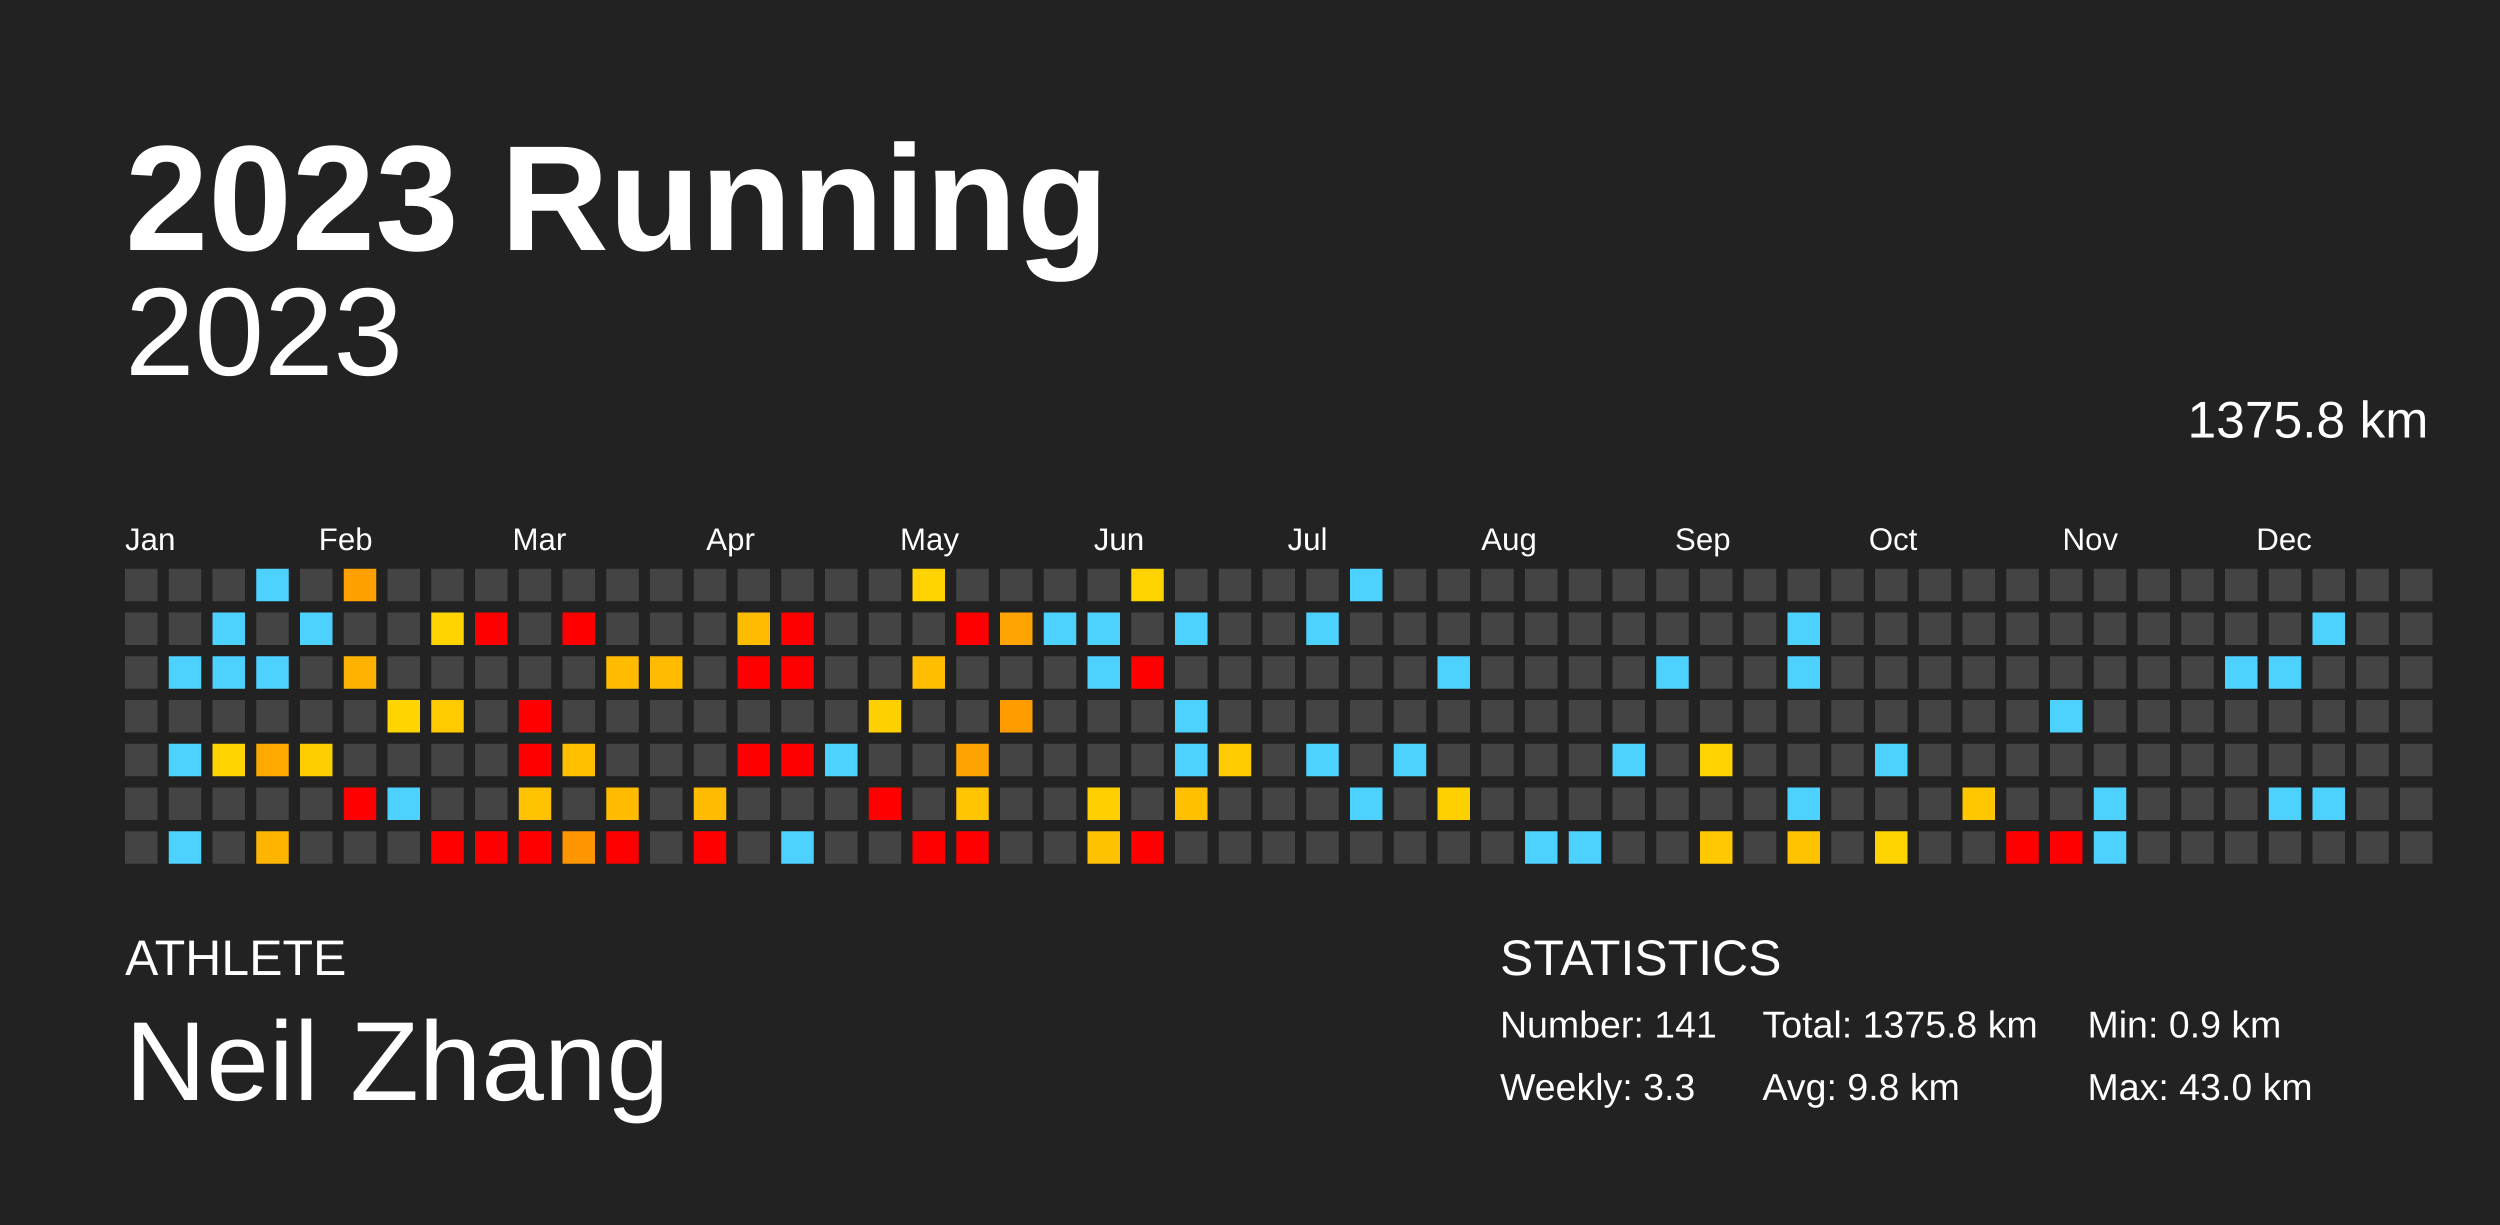
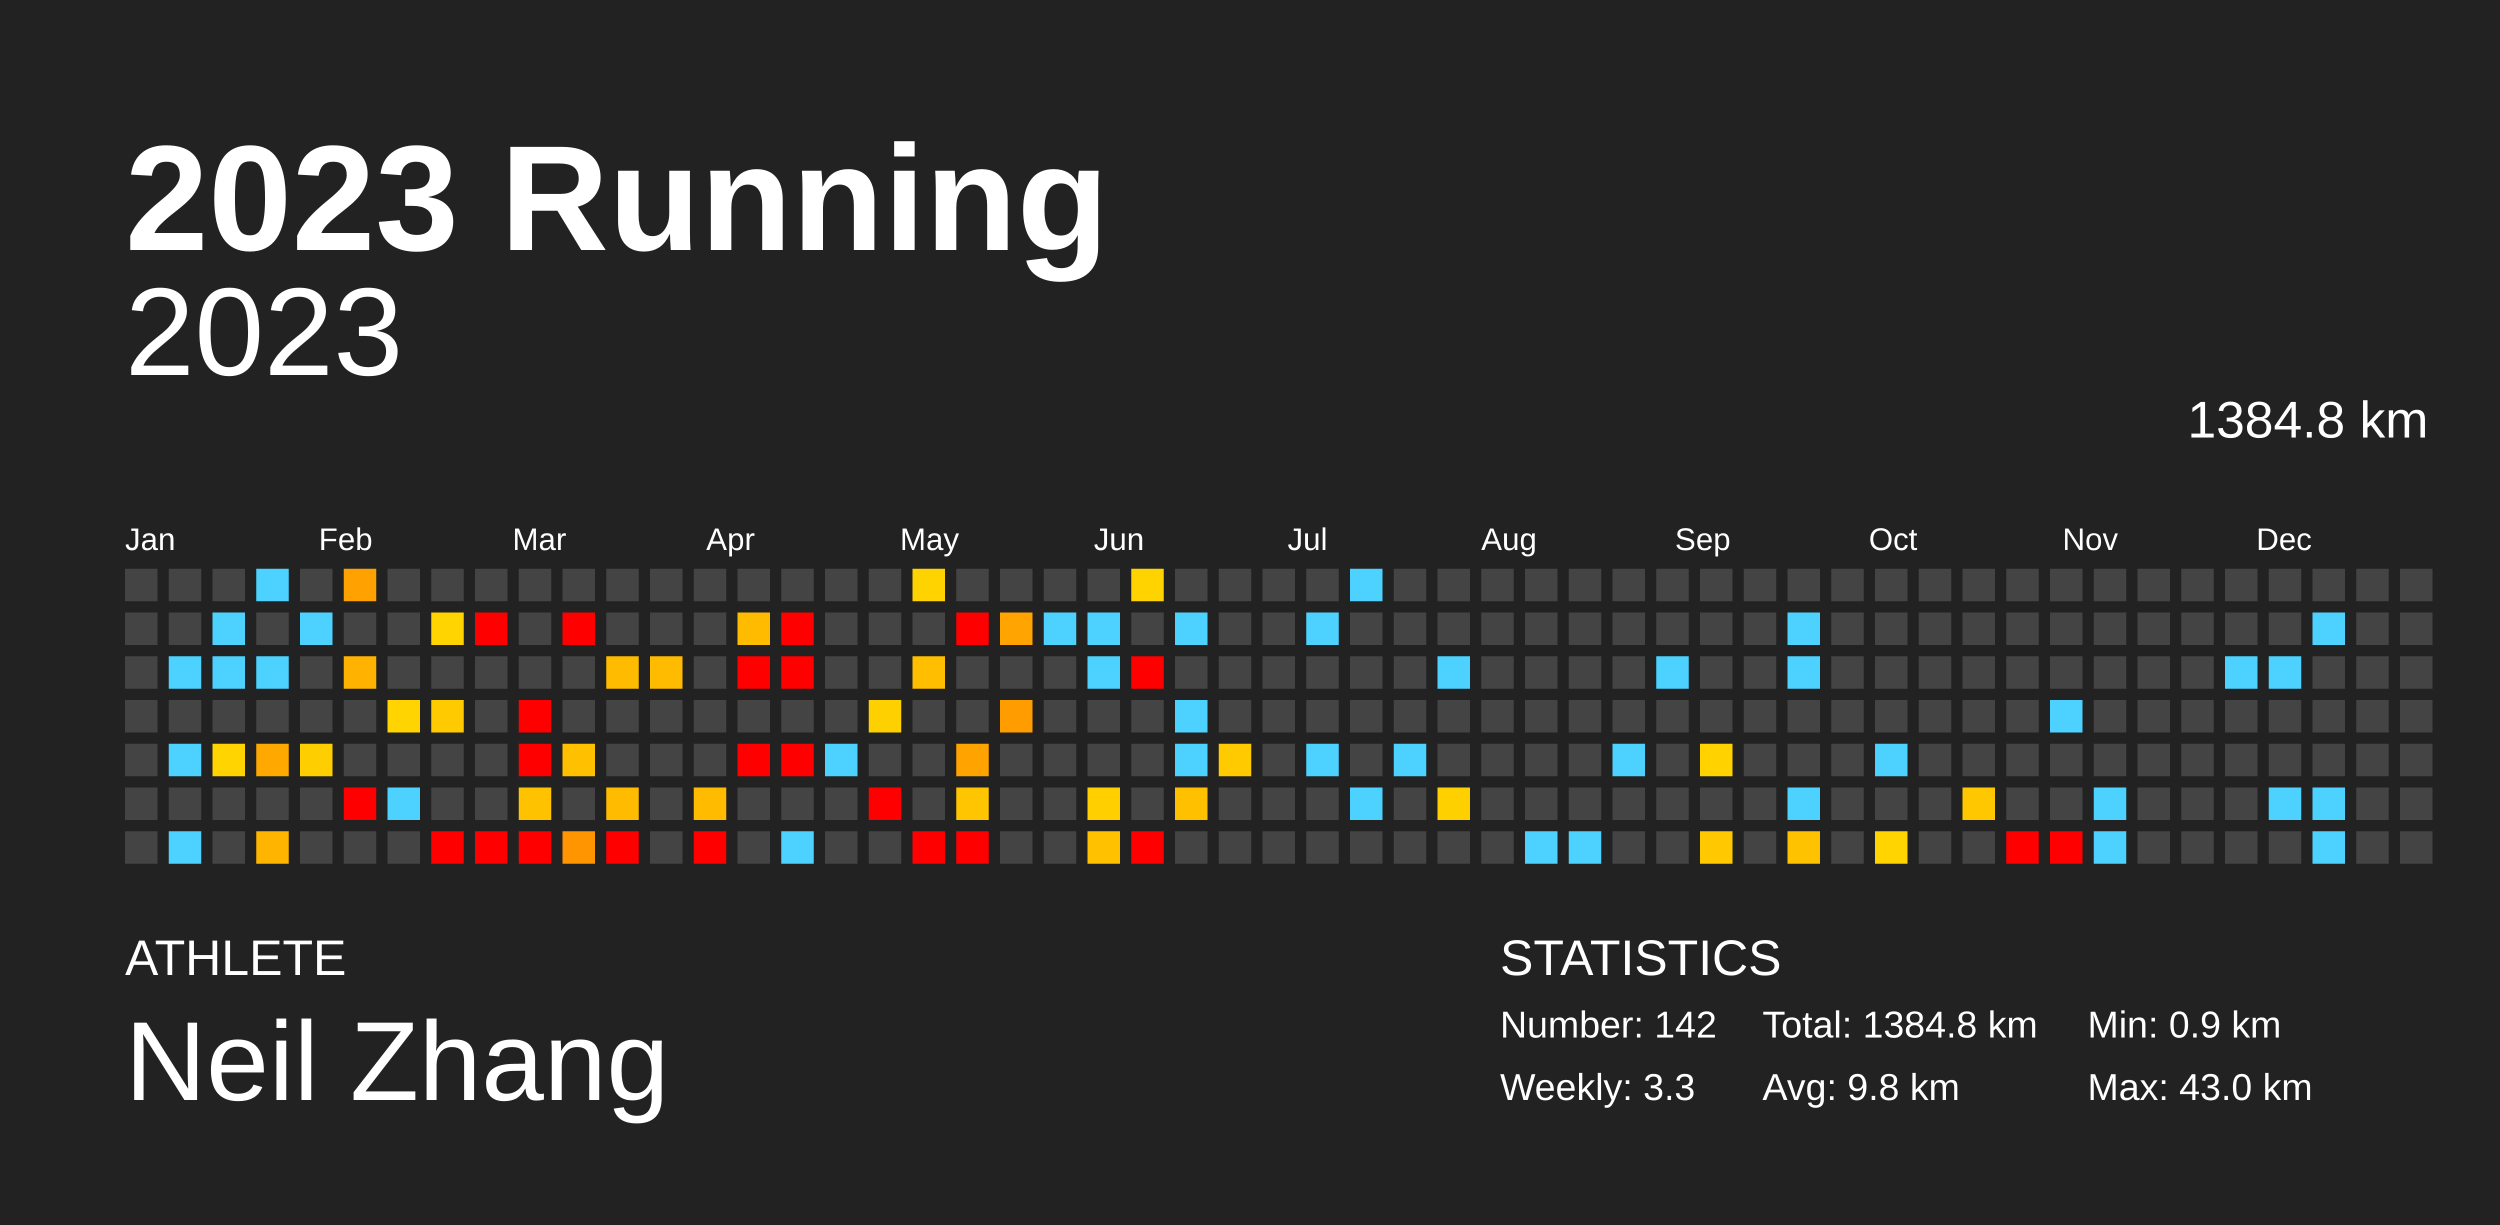
<svg xmlns="http://www.w3.org/2000/svg" baseProfile="full" height="98mm" version="1.1" viewBox="0,0,200,98" width="200mm">
  <defs />
  <rect fill="#222222" height="98" width="200" x="0" y="0" />
  <text fill="#FFFFFF" style="font-size:12px; font-family:Arial; font-weight:bold;" x="10" y="20">2023 Running</text>
  <text fill="#FFFFFF" style="font-size:4px; font-family:Arial" x="10" y="78">ATHLETE</text>
  <text fill="#FFFFFF" style="font-size:9px; font-family:Arial" x="10" y="88">Neil Zhang</text>
  <text fill="#FFFFFF" style="font-size:4px; font-family:Arial" x="120" y="78">STATISTICS</text>
-   <text fill="#FFFFFF" style="font-size:3px; font-family:Arial" x="120" y="83">Number: 141</text>
+   <text fill="#FFFFFF" style="font-size:3px; font-family:Arial" x="120" y="83">Number: 142</text>
  <text fill="#FFFFFF" style="font-size:3px; font-family:Arial" x="120" y="88">Weekly: 3.3</text>
-   <text fill="#FFFFFF" style="font-size:3px; font-family:Arial" x="141" y="83">Total: 1375.8 km</text>
+   <text fill="#FFFFFF" style="font-size:3px; font-family:Arial" x="141" y="83">Total: 1384.8 km</text>
  <text fill="#FFFFFF" style="font-size:3px; font-family:Arial" x="141" y="88">Avg: 9.8 km</text>
  <text fill="#FFFFFF" style="font-size:3px; font-family:Arial" x="167" y="83">Min: 0.9 km</text>
  <text fill="#FFFFFF" style="font-size:3px; font-family:Arial" x="167" y="88">Max: 43.0 km</text>
  <text alignment-baseline="hanging" fill="#FFFFFF" style="font-size:10.0px; font-family:Arial;" x="10" y="30">2023</text>
-   <text alignment-baseline="hanging" fill="#FFFFFF" style="font-size:4.125px; font-family:Arial;" x="175" y="35">1375.8 km</text>
+   <text alignment-baseline="hanging" fill="#FFFFFF" style="font-size:4.125px; font-family:Arial;" x="175" y="35">1384.8 km</text>
  <text fill="#FFFFFF" style="font-size:2.5px; font-family:Arial" x="10.0" y="44">Jan</text>
  <text fill="#FFFFFF" style="font-size:2.5px; font-family:Arial" x="25.5" y="44">Feb</text>
  <text fill="#FFFFFF" style="font-size:2.5px; font-family:Arial" x="41.0" y="44">Mar</text>
  <text fill="#FFFFFF" style="font-size:2.5px; font-family:Arial" x="56.5" y="44">Apr</text>
  <text fill="#FFFFFF" style="font-size:2.5px; font-family:Arial" x="72.0" y="44">May</text>
  <text fill="#FFFFFF" style="font-size:2.5px; font-family:Arial" x="87.5" y="44">Jun</text>
  <text fill="#FFFFFF" style="font-size:2.5px; font-family:Arial" x="103.0" y="44">Jul</text>
  <text fill="#FFFFFF" style="font-size:2.5px; font-family:Arial" x="118.5" y="44">Aug</text>
  <text fill="#FFFFFF" style="font-size:2.5px; font-family:Arial" x="134.0" y="44">Sep</text>
  <text fill="#FFFFFF" style="font-size:2.5px; font-family:Arial" x="149.5" y="44">Oct</text>
  <text fill="#FFFFFF" style="font-size:2.5px; font-family:Arial" x="165.0" y="44">Nov</text>
  <text fill="#FFFFFF" style="font-size:2.5px; font-family:Arial" x="180.5" y="44">Dec</text>
  <rect fill="#444444" height="2.6" width="2.6" x="10.0" y="45.5" />
  <rect fill="#444444" height="2.6" width="2.6" x="10.0" y="49.0" />
  <rect fill="#444444" height="2.6" width="2.6" x="10.0" y="52.5" />
  <rect fill="#444444" height="2.6" width="2.6" x="10.0" y="56.0" />
  <rect fill="#444444" height="2.6" width="2.6" x="10.0" y="59.5" />
  <rect fill="#444444" height="2.6" width="2.6" x="10.0" y="63.0" />
  <rect fill="#444444" height="2.6" width="2.6" x="10.0" y="66.5" />
  <rect fill="#444444" height="2.6" width="2.6" x="13.5" y="45.5" />
  <rect fill="#444444" height="2.6" width="2.6" x="13.5" y="49.0" />
  <rect fill="#4dd2ff" height="2.6" width="2.6" x="13.5" y="52.5" />
  <rect fill="#444444" height="2.6" width="2.6" x="13.5" y="56.0" />
  <rect fill="#4dd2ff" height="2.6" width="2.6" x="13.5" y="59.5" />
  <rect fill="#444444" height="2.6" width="2.6" x="13.5" y="63.0" />
  <rect fill="#4dd2ff" height="2.6" width="2.6" x="13.5" y="66.5" />
  <rect fill="#444444" height="2.6" width="2.6" x="17.0" y="45.5" />
  <rect fill="#4dd2ff" height="2.6" width="2.6" x="17.0" y="49.0" />
  <rect fill="#4dd2ff" height="2.6" width="2.6" x="17.0" y="52.5" />
  <rect fill="#444444" height="2.6" width="2.6" x="17.0" y="56.0" />
  <rect fill="#ffd400" height="2.6" width="2.6" x="17.0" y="59.5" />
  <rect fill="#444444" height="2.6" width="2.6" x="17.0" y="63.0" />
  <rect fill="#444444" height="2.6" width="2.6" x="17.0" y="66.5" />
  <rect fill="#4dd2ff" height="2.6" width="2.6" x="20.5" y="45.5" />
  <rect fill="#444444" height="2.6" width="2.6" x="20.5" y="49.0" />
  <rect fill="#4dd2ff" height="2.6" width="2.6" x="20.5" y="52.5" />
  <rect fill="#444444" height="2.6" width="2.6" x="20.5" y="56.0" />
  <rect fill="#ffa900" height="2.6" width="2.6" x="20.5" y="59.5" />
  <rect fill="#444444" height="2.6" width="2.6" x="20.5" y="63.0" />
  <rect fill="#ffb400" height="2.6" width="2.6" x="20.5" y="66.5" />
  <rect fill="#444444" height="2.6" width="2.6" x="24.0" y="45.5" />
  <rect fill="#4dd2ff" height="2.6" width="2.6" x="24.0" y="49.0" />
  <rect fill="#444444" height="2.6" width="2.6" x="24.0" y="52.5" />
  <rect fill="#444444" height="2.6" width="2.6" x="24.0" y="56.0" />
  <rect fill="#ffce00" height="2.6" width="2.6" x="24.0" y="59.5" />
  <rect fill="#444444" height="2.6" width="2.6" x="24.0" y="63.0" />
  <rect fill="#444444" height="2.6" width="2.6" x="24.0" y="66.5" />
  <rect fill="#ffa100" height="2.6" width="2.6" x="27.5" y="45.5" />
  <rect fill="#444444" height="2.6" width="2.6" x="27.5" y="49.0" />
  <rect fill="#ffb300" height="2.6" width="2.6" x="27.5" y="52.5" />
  <rect fill="#444444" height="2.6" width="2.6" x="27.5" y="56.0" />
  <rect fill="#444444" height="2.6" width="2.6" x="27.5" y="59.5" />
  <rect fill="red" height="2.6" width="2.6" x="27.5" y="63.0" />
  <rect fill="#444444" height="2.6" width="2.6" x="27.5" y="66.5" />
  <rect fill="#444444" height="2.6" width="2.6" x="31.0" y="45.5" />
  <rect fill="#444444" height="2.6" width="2.6" x="31.0" y="49.0" />
  <rect fill="#444444" height="2.6" width="2.6" x="31.0" y="52.5" />
  <rect fill="#ffd400" height="2.6" width="2.6" x="31.0" y="56.0" />
  <rect fill="#444444" height="2.6" width="2.6" x="31.0" y="59.5" />
  <rect fill="#4dd2ff" height="2.6" width="2.6" x="31.0" y="63.0" />
  <rect fill="#444444" height="2.6" width="2.6" x="31.0" y="66.5" />
  <rect fill="#444444" height="2.6" width="2.6" x="34.5" y="45.5" />
  <rect fill="#ffd400" height="2.6" width="2.6" x="34.5" y="49.0" />
  <rect fill="#444444" height="2.6" width="2.6" x="34.5" y="52.5" />
  <rect fill="#ffca00" height="2.6" width="2.6" x="34.5" y="56.0" />
  <rect fill="#444444" height="2.6" width="2.6" x="34.5" y="59.5" />
  <rect fill="#444444" height="2.6" width="2.6" x="34.5" y="63.0" />
  <rect fill="red" height="2.6" width="2.6" x="34.5" y="66.5" />
  <rect fill="#444444" height="2.6" width="2.6" x="38.0" y="45.5" />
  <rect fill="red" height="2.6" width="2.6" x="38.0" y="49.0" />
  <rect fill="#444444" height="2.6" width="2.6" x="38.0" y="52.5" />
  <rect fill="#444444" height="2.6" width="2.6" x="38.0" y="56.0" />
  <rect fill="#444444" height="2.6" width="2.6" x="38.0" y="59.5" />
  <rect fill="#444444" height="2.6" width="2.6" x="38.0" y="63.0" />
  <rect fill="red" height="2.6" width="2.6" x="38.0" y="66.5" />
  <rect fill="#444444" height="2.6" width="2.6" x="41.5" y="45.5" />
  <rect fill="#444444" height="2.6" width="2.6" x="41.5" y="49.0" />
  <rect fill="#444444" height="2.6" width="2.6" x="41.5" y="52.5" />
  <rect fill="red" height="2.6" width="2.6" x="41.5" y="56.0" />
  <rect fill="red" height="2.6" width="2.6" x="41.5" y="59.5" />
  <rect fill="#ffc200" height="2.6" width="2.6" x="41.5" y="63.0" />
  <rect fill="red" height="2.6" width="2.6" x="41.5" y="66.5" />
  <rect fill="#444444" height="2.6" width="2.6" x="45.0" y="45.5" />
  <rect fill="red" height="2.6" width="2.6" x="45.0" y="49.0" />
  <rect fill="#444444" height="2.6" width="2.6" x="45.0" y="52.5" />
  <rect fill="#444444" height="2.6" width="2.6" x="45.0" y="56.0" />
  <rect fill="#ffc000" height="2.6" width="2.6" x="45.0" y="59.5" />
  <rect fill="#444444" height="2.6" width="2.6" x="45.0" y="63.0" />
  <rect fill="#ff9500" height="2.6" width="2.6" x="45.0" y="66.5" />
  <rect fill="#444444" height="2.6" width="2.6" x="48.5" y="45.5" />
  <rect fill="#444444" height="2.6" width="2.6" x="48.5" y="49.0" />
  <rect fill="#ffbb00" height="2.6" width="2.6" x="48.5" y="52.5" />
  <rect fill="#444444" height="2.6" width="2.6" x="48.5" y="56.0" />
  <rect fill="#444444" height="2.6" width="2.6" x="48.5" y="59.5" />
  <rect fill="#ffbb00" height="2.6" width="2.6" x="48.5" y="63.0" />
  <rect fill="red" height="2.6" width="2.6" x="48.5" y="66.5" />
  <rect fill="#444444" height="2.6" width="2.6" x="52.0" y="45.5" />
  <rect fill="#444444" height="2.6" width="2.6" x="52.0" y="49.0" />
  <rect fill="#ffbb00" height="2.6" width="2.6" x="52.0" y="52.5" />
  <rect fill="#444444" height="2.6" width="2.6" x="52.0" y="56.0" />
  <rect fill="#444444" height="2.6" width="2.6" x="52.0" y="59.5" />
  <rect fill="#444444" height="2.6" width="2.6" x="52.0" y="63.0" />
  <rect fill="#444444" height="2.6" width="2.6" x="52.0" y="66.5" />
  <rect fill="#444444" height="2.6" width="2.6" x="55.5" y="45.5" />
  <rect fill="#444444" height="2.6" width="2.6" x="55.5" y="49.0" />
  <rect fill="#444444" height="2.6" width="2.6" x="55.5" y="52.5" />
  <rect fill="#444444" height="2.6" width="2.6" x="55.5" y="56.0" />
  <rect fill="#444444" height="2.6" width="2.6" x="55.5" y="59.5" />
  <rect fill="#ffbb00" height="2.6" width="2.6" x="55.5" y="63.0" />
  <rect fill="red" height="2.6" width="2.6" x="55.5" y="66.5" />
  <rect fill="#444444" height="2.6" width="2.6" x="59.0" y="45.5" />
  <rect fill="#ffbb00" height="2.6" width="2.6" x="59.0" y="49.0" />
  <rect fill="red" height="2.6" width="2.6" x="59.0" y="52.5" />
  <rect fill="#444444" height="2.6" width="2.6" x="59.0" y="56.0" />
  <rect fill="red" height="2.6" width="2.6" x="59.0" y="59.5" />
  <rect fill="#444444" height="2.6" width="2.6" x="59.0" y="63.0" />
  <rect fill="#444444" height="2.6" width="2.6" x="59.0" y="66.5" />
  <rect fill="#444444" height="2.6" width="2.6" x="62.5" y="45.5" />
  <rect fill="red" height="2.6" width="2.6" x="62.5" y="49.0" />
  <rect fill="red" height="2.6" width="2.6" x="62.5" y="52.5" />
  <rect fill="#444444" height="2.6" width="2.6" x="62.5" y="56.0" />
  <rect fill="red" height="2.6" width="2.6" x="62.5" y="59.5" />
  <rect fill="#444444" height="2.6" width="2.6" x="62.5" y="63.0" />
  <rect fill="#4dd2ff" height="2.6" width="2.6" x="62.5" y="66.5" />
  <rect fill="#444444" height="2.6" width="2.6" x="66.0" y="45.5" />
  <rect fill="#444444" height="2.6" width="2.6" x="66.0" y="49.0" />
  <rect fill="#444444" height="2.6" width="2.6" x="66.0" y="52.5" />
  <rect fill="#444444" height="2.6" width="2.6" x="66.0" y="56.0" />
  <rect fill="#4dd2ff" height="2.6" width="2.6" x="66.0" y="59.5" />
  <rect fill="#444444" height="2.6" width="2.6" x="66.0" y="63.0" />
  <rect fill="#444444" height="2.6" width="2.6" x="66.0" y="66.5" />
  <rect fill="#444444" height="2.6" width="2.6" x="69.5" y="45.5" />
  <rect fill="#444444" height="2.6" width="2.6" x="69.5" y="49.0" />
  <rect fill="#444444" height="2.6" width="2.6" x="69.5" y="52.5" />
  <rect fill="#ffd000" height="2.6" width="2.6" x="69.5" y="56.0" />
  <rect fill="#444444" height="2.6" width="2.6" x="69.5" y="59.5" />
  <rect fill="red" height="2.6" width="2.6" x="69.5" y="63.0" />
  <rect fill="#444444" height="2.6" width="2.6" x="69.5" y="66.5" />
  <rect fill="#ffd300" height="2.6" width="2.6" x="73.0" y="45.5" />
  <rect fill="#444444" height="2.6" width="2.6" x="73.0" y="49.0" />
  <rect fill="#ffbe00" height="2.6" width="2.6" x="73.0" y="52.5" />
  <rect fill="#444444" height="2.6" width="2.6" x="73.0" y="56.0" />
  <rect fill="#444444" height="2.6" width="2.6" x="73.0" y="59.5" />
  <rect fill="#444444" height="2.6" width="2.6" x="73.0" y="63.0" />
  <rect fill="red" height="2.6" width="2.6" x="73.0" y="66.5" />
  <rect fill="#444444" height="2.6" width="2.6" x="76.5" y="45.5" />
  <rect fill="red" height="2.6" width="2.6" x="76.5" y="49.0" />
  <rect fill="#444444" height="2.6" width="2.6" x="76.5" y="52.5" />
  <rect fill="#444444" height="2.6" width="2.6" x="76.5" y="56.0" />
  <rect fill="#ffa300" height="2.6" width="2.6" x="76.5" y="59.5" />
  <rect fill="#ffc500" height="2.6" width="2.6" x="76.5" y="63.0" />
  <rect fill="red" height="2.6" width="2.6" x="76.5" y="66.5" />
  <rect fill="#444444" height="2.6" width="2.6" x="80.0" y="45.5" />
  <rect fill="#ffa400" height="2.6" width="2.6" x="80.0" y="49.0" />
  <rect fill="#444444" height="2.6" width="2.6" x="80.0" y="52.5" />
  <rect fill="#ff9d00" height="2.6" width="2.6" x="80.0" y="56.0" />
  <rect fill="#444444" height="2.6" width="2.6" x="80.0" y="59.5" />
  <rect fill="#444444" height="2.6" width="2.6" x="80.0" y="63.0" />
  <rect fill="#444444" height="2.6" width="2.6" x="80.0" y="66.5" />
  <rect fill="#444444" height="2.6" width="2.6" x="83.5" y="45.5" />
  <rect fill="#4dd2ff" height="2.6" width="2.6" x="83.5" y="49.0" />
  <rect fill="#444444" height="2.6" width="2.6" x="83.5" y="52.5" />
  <rect fill="#444444" height="2.6" width="2.6" x="83.5" y="56.0" />
  <rect fill="#444444" height="2.6" width="2.6" x="83.5" y="59.5" />
  <rect fill="#444444" height="2.6" width="2.6" x="83.5" y="63.0" />
  <rect fill="#444444" height="2.6" width="2.6" x="83.5" y="66.5" />
  <rect fill="#444444" height="2.6" width="2.6" x="87.0" y="45.5" />
  <rect fill="#4dd2ff" height="2.6" width="2.6" x="87.0" y="49.0" />
  <rect fill="#4dd2ff" height="2.6" width="2.6" x="87.0" y="52.5" />
  <rect fill="#444444" height="2.6" width="2.6" x="87.0" y="56.0" />
  <rect fill="#444444" height="2.6" width="2.6" x="87.0" y="59.5" />
  <rect fill="#ffcf00" height="2.6" width="2.6" x="87.0" y="63.0" />
  <rect fill="#ffc100" height="2.6" width="2.6" x="87.0" y="66.5" />
  <rect fill="#ffd300" height="2.6" width="2.6" x="90.5" y="45.5" />
  <rect fill="#444444" height="2.6" width="2.6" x="90.5" y="49.0" />
  <rect fill="red" height="2.6" width="2.6" x="90.5" y="52.5" />
  <rect fill="#444444" height="2.6" width="2.6" x="90.5" y="56.0" />
  <rect fill="#444444" height="2.6" width="2.6" x="90.5" y="59.5" />
  <rect fill="#444444" height="2.6" width="2.6" x="90.5" y="63.0" />
  <rect fill="red" height="2.6" width="2.6" x="90.5" y="66.5" />
  <rect fill="#444444" height="2.6" width="2.6" x="94.0" y="45.5" />
  <rect fill="#4dd2ff" height="2.6" width="2.6" x="94.0" y="49.0" />
  <rect fill="#444444" height="2.6" width="2.6" x="94.0" y="52.5" />
  <rect fill="#4dd2ff" height="2.6" width="2.6" x="94.0" y="56.0" />
  <rect fill="#4dd2ff" height="2.6" width="2.6" x="94.0" y="59.5" />
  <rect fill="#ffc000" height="2.6" width="2.6" x="94.0" y="63.0" />
  <rect fill="#444444" height="2.6" width="2.6" x="94.0" y="66.5" />
  <rect fill="#444444" height="2.6" width="2.6" x="97.5" y="45.5" />
  <rect fill="#444444" height="2.6" width="2.6" x="97.5" y="49.0" />
  <rect fill="#444444" height="2.6" width="2.6" x="97.5" y="52.5" />
  <rect fill="#444444" height="2.6" width="2.6" x="97.5" y="56.0" />
  <rect fill="#ffcb00" height="2.6" width="2.6" x="97.5" y="59.5" />
  <rect fill="#444444" height="2.6" width="2.6" x="97.5" y="63.0" />
  <rect fill="#444444" height="2.6" width="2.6" x="97.5" y="66.5" />
  <rect fill="#444444" height="2.6" width="2.6" x="101.0" y="45.5" />
  <rect fill="#444444" height="2.6" width="2.6" x="101.0" y="49.0" />
  <rect fill="#444444" height="2.6" width="2.6" x="101.0" y="52.5" />
  <rect fill="#444444" height="2.6" width="2.6" x="101.0" y="56.0" />
  <rect fill="#444444" height="2.6" width="2.6" x="101.0" y="59.5" />
  <rect fill="#444444" height="2.6" width="2.6" x="101.0" y="63.0" />
  <rect fill="#444444" height="2.6" width="2.6" x="101.0" y="66.5" />
  <rect fill="#444444" height="2.6" width="2.6" x="104.5" y="45.5" />
  <rect fill="#4dd2ff" height="2.6" width="2.6" x="104.5" y="49.0" />
  <rect fill="#444444" height="2.6" width="2.6" x="104.5" y="52.5" />
  <rect fill="#444444" height="2.6" width="2.6" x="104.5" y="56.0" />
  <rect fill="#4dd2ff" height="2.6" width="2.6" x="104.5" y="59.5" />
  <rect fill="#444444" height="2.6" width="2.6" x="104.5" y="63.0" />
  <rect fill="#444444" height="2.6" width="2.6" x="104.5" y="66.5" />
  <rect fill="#4dd2ff" height="2.6" width="2.6" x="108.0" y="45.5" />
  <rect fill="#444444" height="2.6" width="2.6" x="108.0" y="49.0" />
  <rect fill="#444444" height="2.6" width="2.6" x="108.0" y="52.5" />
  <rect fill="#444444" height="2.6" width="2.6" x="108.0" y="56.0" />
  <rect fill="#444444" height="2.6" width="2.6" x="108.0" y="59.5" />
  <rect fill="#4dd2ff" height="2.6" width="2.6" x="108.0" y="63.0" />
  <rect fill="#444444" height="2.6" width="2.6" x="108.0" y="66.5" />
  <rect fill="#444444" height="2.6" width="2.6" x="111.5" y="45.5" />
  <rect fill="#444444" height="2.6" width="2.6" x="111.5" y="49.0" />
  <rect fill="#444444" height="2.6" width="2.6" x="111.5" y="52.5" />
  <rect fill="#444444" height="2.6" width="2.6" x="111.5" y="56.0" />
  <rect fill="#4dd2ff" height="2.6" width="2.6" x="111.5" y="59.5" />
  <rect fill="#444444" height="2.6" width="2.6" x="111.5" y="63.0" />
  <rect fill="#444444" height="2.6" width="2.6" x="111.5" y="66.5" />
  <rect fill="#444444" height="2.6" width="2.6" x="115.0" y="45.5" />
  <rect fill="#444444" height="2.6" width="2.6" x="115.0" y="49.0" />
  <rect fill="#4dd2ff" height="2.6" width="2.6" x="115.0" y="52.5" />
  <rect fill="#444444" height="2.6" width="2.6" x="115.0" y="56.0" />
  <rect fill="#444444" height="2.6" width="2.6" x="115.0" y="59.5" />
  <rect fill="#ffd000" height="2.6" width="2.6" x="115.0" y="63.0" />
  <rect fill="#444444" height="2.6" width="2.6" x="115.0" y="66.5" />
  <rect fill="#444444" height="2.6" width="2.6" x="118.5" y="45.5" />
  <rect fill="#444444" height="2.6" width="2.6" x="118.5" y="49.0" />
  <rect fill="#444444" height="2.6" width="2.6" x="118.5" y="52.5" />
  <rect fill="#444444" height="2.6" width="2.6" x="118.5" y="56.0" />
  <rect fill="#444444" height="2.6" width="2.6" x="118.5" y="59.5" />
  <rect fill="#444444" height="2.6" width="2.6" x="118.5" y="63.0" />
  <rect fill="#444444" height="2.6" width="2.6" x="118.5" y="66.5" />
  <rect fill="#444444" height="2.6" width="2.6" x="122.0" y="45.5" />
  <rect fill="#444444" height="2.6" width="2.6" x="122.0" y="49.0" />
  <rect fill="#444444" height="2.6" width="2.6" x="122.0" y="52.5" />
  <rect fill="#444444" height="2.6" width="2.6" x="122.0" y="56.0" />
  <rect fill="#444444" height="2.6" width="2.6" x="122.0" y="59.5" />
  <rect fill="#444444" height="2.6" width="2.6" x="122.0" y="63.0" />
  <rect fill="#4dd2ff" height="2.6" width="2.6" x="122.0" y="66.5" />
  <rect fill="#444444" height="2.6" width="2.6" x="125.5" y="45.5" />
  <rect fill="#444444" height="2.6" width="2.6" x="125.5" y="49.0" />
  <rect fill="#444444" height="2.6" width="2.6" x="125.5" y="52.5" />
  <rect fill="#444444" height="2.6" width="2.6" x="125.5" y="56.0" />
  <rect fill="#444444" height="2.6" width="2.6" x="125.5" y="59.5" />
  <rect fill="#444444" height="2.6" width="2.6" x="125.5" y="63.0" />
  <rect fill="#4dd2ff" height="2.6" width="2.6" x="125.5" y="66.5" />
  <rect fill="#444444" height="2.6" width="2.6" x="129.0" y="45.5" />
  <rect fill="#444444" height="2.6" width="2.6" x="129.0" y="49.0" />
  <rect fill="#444444" height="2.6" width="2.6" x="129.0" y="52.5" />
  <rect fill="#444444" height="2.6" width="2.6" x="129.0" y="56.0" />
  <rect fill="#4dd2ff" height="2.6" width="2.6" x="129.0" y="59.5" />
  <rect fill="#444444" height="2.6" width="2.6" x="129.0" y="63.0" />
  <rect fill="#444444" height="2.6" width="2.6" x="129.0" y="66.5" />
  <rect fill="#444444" height="2.6" width="2.6" x="132.5" y="45.5" />
  <rect fill="#444444" height="2.6" width="2.6" x="132.5" y="49.0" />
  <rect fill="#4dd2ff" height="2.6" width="2.6" x="132.5" y="52.5" />
  <rect fill="#444444" height="2.6" width="2.6" x="132.5" y="56.0" />
  <rect fill="#444444" height="2.6" width="2.6" x="132.5" y="59.5" />
  <rect fill="#444444" height="2.6" width="2.6" x="132.5" y="63.0" />
  <rect fill="#444444" height="2.6" width="2.6" x="132.5" y="66.5" />
  <rect fill="#444444" height="2.6" width="2.6" x="136.0" y="45.5" />
  <rect fill="#444444" height="2.6" width="2.6" x="136.0" y="49.0" />
  <rect fill="#444444" height="2.6" width="2.6" x="136.0" y="52.5" />
  <rect fill="#444444" height="2.6" width="2.6" x="136.0" y="56.0" />
  <rect fill="#ffd200" height="2.6" width="2.6" x="136.0" y="59.5" />
  <rect fill="#444444" height="2.6" width="2.6" x="136.0" y="63.0" />
  <rect fill="#ffc800" height="2.6" width="2.6" x="136.0" y="66.5" />
  <rect fill="#444444" height="2.6" width="2.6" x="139.5" y="45.5" />
  <rect fill="#444444" height="2.6" width="2.6" x="139.5" y="49.0" />
  <rect fill="#444444" height="2.6" width="2.6" x="139.5" y="52.5" />
  <rect fill="#444444" height="2.6" width="2.6" x="139.5" y="56.0" />
  <rect fill="#444444" height="2.6" width="2.6" x="139.5" y="59.5" />
  <rect fill="#444444" height="2.6" width="2.6" x="139.5" y="63.0" />
  <rect fill="#444444" height="2.6" width="2.6" x="139.5" y="66.5" />
  <rect fill="#444444" height="2.6" width="2.6" x="143.0" y="45.5" />
  <rect fill="#4dd2ff" height="2.6" width="2.6" x="143.0" y="49.0" />
  <rect fill="#4dd2ff" height="2.6" width="2.6" x="143.0" y="52.5" />
  <rect fill="#444444" height="2.6" width="2.6" x="143.0" y="56.0" />
  <rect fill="#444444" height="2.6" width="2.6" x="143.0" y="59.5" />
  <rect fill="#4dd2ff" height="2.6" width="2.6" x="143.0" y="63.0" />
  <rect fill="#ffc200" height="2.6" width="2.6" x="143.0" y="66.5" />
  <rect fill="#444444" height="2.6" width="2.6" x="146.5" y="45.5" />
  <rect fill="#444444" height="2.6" width="2.6" x="146.5" y="49.0" />
  <rect fill="#444444" height="2.6" width="2.6" x="146.5" y="52.5" />
  <rect fill="#444444" height="2.6" width="2.6" x="146.5" y="56.0" />
  <rect fill="#444444" height="2.6" width="2.6" x="146.5" y="59.5" />
  <rect fill="#444444" height="2.6" width="2.6" x="146.5" y="63.0" />
  <rect fill="#444444" height="2.6" width="2.6" x="146.5" y="66.5" />
  <rect fill="#444444" height="2.6" width="2.6" x="150.0" y="45.5" />
  <rect fill="#444444" height="2.6" width="2.6" x="150.0" y="49.0" />
  <rect fill="#444444" height="2.6" width="2.6" x="150.0" y="52.5" />
  <rect fill="#444444" height="2.6" width="2.6" x="150.0" y="56.0" />
  <rect fill="#4dd2ff" height="2.6" width="2.6" x="150.0" y="59.5" />
  <rect fill="#444444" height="2.6" width="2.6" x="150.0" y="63.0" />
  <rect fill="#ffd400" height="2.6" width="2.6" x="150.0" y="66.5" />
  <rect fill="#444444" height="2.6" width="2.6" x="153.5" y="45.5" />
  <rect fill="#444444" height="2.6" width="2.6" x="153.5" y="49.0" />
  <rect fill="#444444" height="2.6" width="2.6" x="153.5" y="52.5" />
  <rect fill="#444444" height="2.6" width="2.6" x="153.5" y="56.0" />
  <rect fill="#444444" height="2.6" width="2.6" x="153.5" y="59.5" />
  <rect fill="#444444" height="2.6" width="2.6" x="153.5" y="63.0" />
  <rect fill="#444444" height="2.6" width="2.6" x="153.5" y="66.5" />
  <rect fill="#444444" height="2.6" width="2.6" x="157.0" y="45.5" />
  <rect fill="#444444" height="2.6" width="2.6" x="157.0" y="49.0" />
  <rect fill="#444444" height="2.6" width="2.6" x="157.0" y="52.5" />
  <rect fill="#444444" height="2.6" width="2.6" x="157.0" y="56.0" />
  <rect fill="#444444" height="2.6" width="2.6" x="157.0" y="59.5" />
  <rect fill="#ffc700" height="2.6" width="2.6" x="157.0" y="63.0" />
  <rect fill="#444444" height="2.6" width="2.6" x="157.0" y="66.5" />
  <rect fill="#444444" height="2.6" width="2.6" x="160.5" y="45.5" />
  <rect fill="#444444" height="2.6" width="2.6" x="160.5" y="49.0" />
  <rect fill="#444444" height="2.6" width="2.6" x="160.5" y="52.5" />
  <rect fill="#444444" height="2.6" width="2.6" x="160.5" y="56.0" />
  <rect fill="#444444" height="2.6" width="2.6" x="160.5" y="59.5" />
  <rect fill="#444444" height="2.6" width="2.6" x="160.5" y="63.0" />
  <rect fill="red" height="2.6" width="2.6" x="160.5" y="66.5" />
  <rect fill="#444444" height="2.6" width="2.6" x="164.0" y="45.5" />
  <rect fill="#444444" height="2.6" width="2.6" x="164.0" y="49.0" />
  <rect fill="#444444" height="2.6" width="2.6" x="164.0" y="52.5" />
  <rect fill="#4dd2ff" height="2.6" width="2.6" x="164.0" y="56.0" />
  <rect fill="#444444" height="2.6" width="2.6" x="164.0" y="59.5" />
  <rect fill="#444444" height="2.6" width="2.6" x="164.0" y="63.0" />
  <rect fill="red" height="2.6" width="2.6" x="164.0" y="66.5" />
  <rect fill="#444444" height="2.6" width="2.6" x="167.5" y="45.5" />
  <rect fill="#444444" height="2.6" width="2.6" x="167.5" y="49.0" />
  <rect fill="#444444" height="2.6" width="2.6" x="167.5" y="52.5" />
  <rect fill="#444444" height="2.6" width="2.6" x="167.5" y="56.0" />
  <rect fill="#444444" height="2.6" width="2.6" x="167.5" y="59.5" />
  <rect fill="#4dd2ff" height="2.6" width="2.6" x="167.5" y="63.0" />
  <rect fill="#4dd2ff" height="2.6" width="2.6" x="167.5" y="66.5" />
  <rect fill="#444444" height="2.6" width="2.6" x="171.0" y="45.5" />
  <rect fill="#444444" height="2.6" width="2.6" x="171.0" y="49.0" />
  <rect fill="#444444" height="2.6" width="2.6" x="171.0" y="52.5" />
  <rect fill="#444444" height="2.6" width="2.6" x="171.0" y="56.0" />
  <rect fill="#444444" height="2.6" width="2.6" x="171.0" y="59.5" />
  <rect fill="#444444" height="2.6" width="2.6" x="171.0" y="63.0" />
  <rect fill="#444444" height="2.6" width="2.6" x="171.0" y="66.5" />
  <rect fill="#444444" height="2.6" width="2.6" x="174.5" y="45.5" />
  <rect fill="#444444" height="2.6" width="2.6" x="174.5" y="49.0" />
  <rect fill="#444444" height="2.6" width="2.6" x="174.5" y="52.5" />
  <rect fill="#444444" height="2.6" width="2.6" x="174.5" y="56.0" />
  <rect fill="#444444" height="2.6" width="2.6" x="174.5" y="59.5" />
  <rect fill="#444444" height="2.6" width="2.6" x="174.5" y="63.0" />
  <rect fill="#444444" height="2.6" width="2.6" x="174.5" y="66.5" />
  <rect fill="#444444" height="2.6" width="2.6" x="178.0" y="45.5" />
  <rect fill="#444444" height="2.6" width="2.6" x="178.0" y="49.0" />
  <rect fill="#4dd2ff" height="2.6" width="2.6" x="178.0" y="52.5" />
  <rect fill="#444444" height="2.6" width="2.6" x="178.0" y="56.0" />
  <rect fill="#444444" height="2.6" width="2.6" x="178.0" y="59.5" />
  <rect fill="#444444" height="2.6" width="2.6" x="178.0" y="63.0" />
  <rect fill="#444444" height="2.6" width="2.6" x="178.0" y="66.5" />
  <rect fill="#444444" height="2.6" width="2.6" x="181.5" y="45.5" />
  <rect fill="#444444" height="2.6" width="2.6" x="181.5" y="49.0" />
  <rect fill="#4dd2ff" height="2.6" width="2.6" x="181.5" y="52.5" />
  <rect fill="#444444" height="2.6" width="2.6" x="181.5" y="56.0" />
  <rect fill="#444444" height="2.6" width="2.6" x="181.5" y="59.5" />
  <rect fill="#4dd2ff" height="2.6" width="2.6" x="181.5" y="63.0" />
  <rect fill="#444444" height="2.6" width="2.6" x="181.5" y="66.5" />
  <rect fill="#444444" height="2.6" width="2.6" x="185.0" y="45.5" />
  <rect fill="#4dd2ff" height="2.6" width="2.6" x="185.0" y="49.0" />
  <rect fill="#444444" height="2.6" width="2.6" x="185.0" y="52.5" />
  <rect fill="#444444" height="2.6" width="2.6" x="185.0" y="56.0" />
  <rect fill="#444444" height="2.6" width="2.6" x="185.0" y="59.5" />
  <rect fill="#4dd2ff" height="2.6" width="2.6" x="185.0" y="63.0" />
-   <rect fill="#444444" height="2.6" width="2.6" x="185.0" y="66.5" />
+   <rect fill="#4dd2ff" height="2.6" width="2.6" x="185.0" y="66.5" />
  <rect fill="#444444" height="2.6" width="2.6" x="188.5" y="45.5" />
  <rect fill="#444444" height="2.6" width="2.6" x="188.5" y="49.0" />
  <rect fill="#444444" height="2.6" width="2.6" x="188.5" y="52.5" />
  <rect fill="#444444" height="2.6" width="2.6" x="188.5" y="56.0" />
  <rect fill="#444444" height="2.6" width="2.6" x="188.5" y="59.5" />
  <rect fill="#444444" height="2.6" width="2.6" x="188.5" y="63.0" />
  <rect fill="#444444" height="2.6" width="2.6" x="188.5" y="66.5" />
  <rect fill="#444444" height="2.6" width="2.6" x="192.0" y="45.5" />
  <rect fill="#444444" height="2.6" width="2.6" x="192.0" y="49.0" />
  <rect fill="#444444" height="2.6" width="2.6" x="192.0" y="52.5" />
  <rect fill="#444444" height="2.6" width="2.6" x="192.0" y="56.0" />
  <rect fill="#444444" height="2.6" width="2.6" x="192.0" y="59.5" />
  <rect fill="#444444" height="2.6" width="2.6" x="192.0" y="63.0" />
  <rect fill="#444444" height="2.6" width="2.6" x="192.0" y="66.5" />
</svg>
